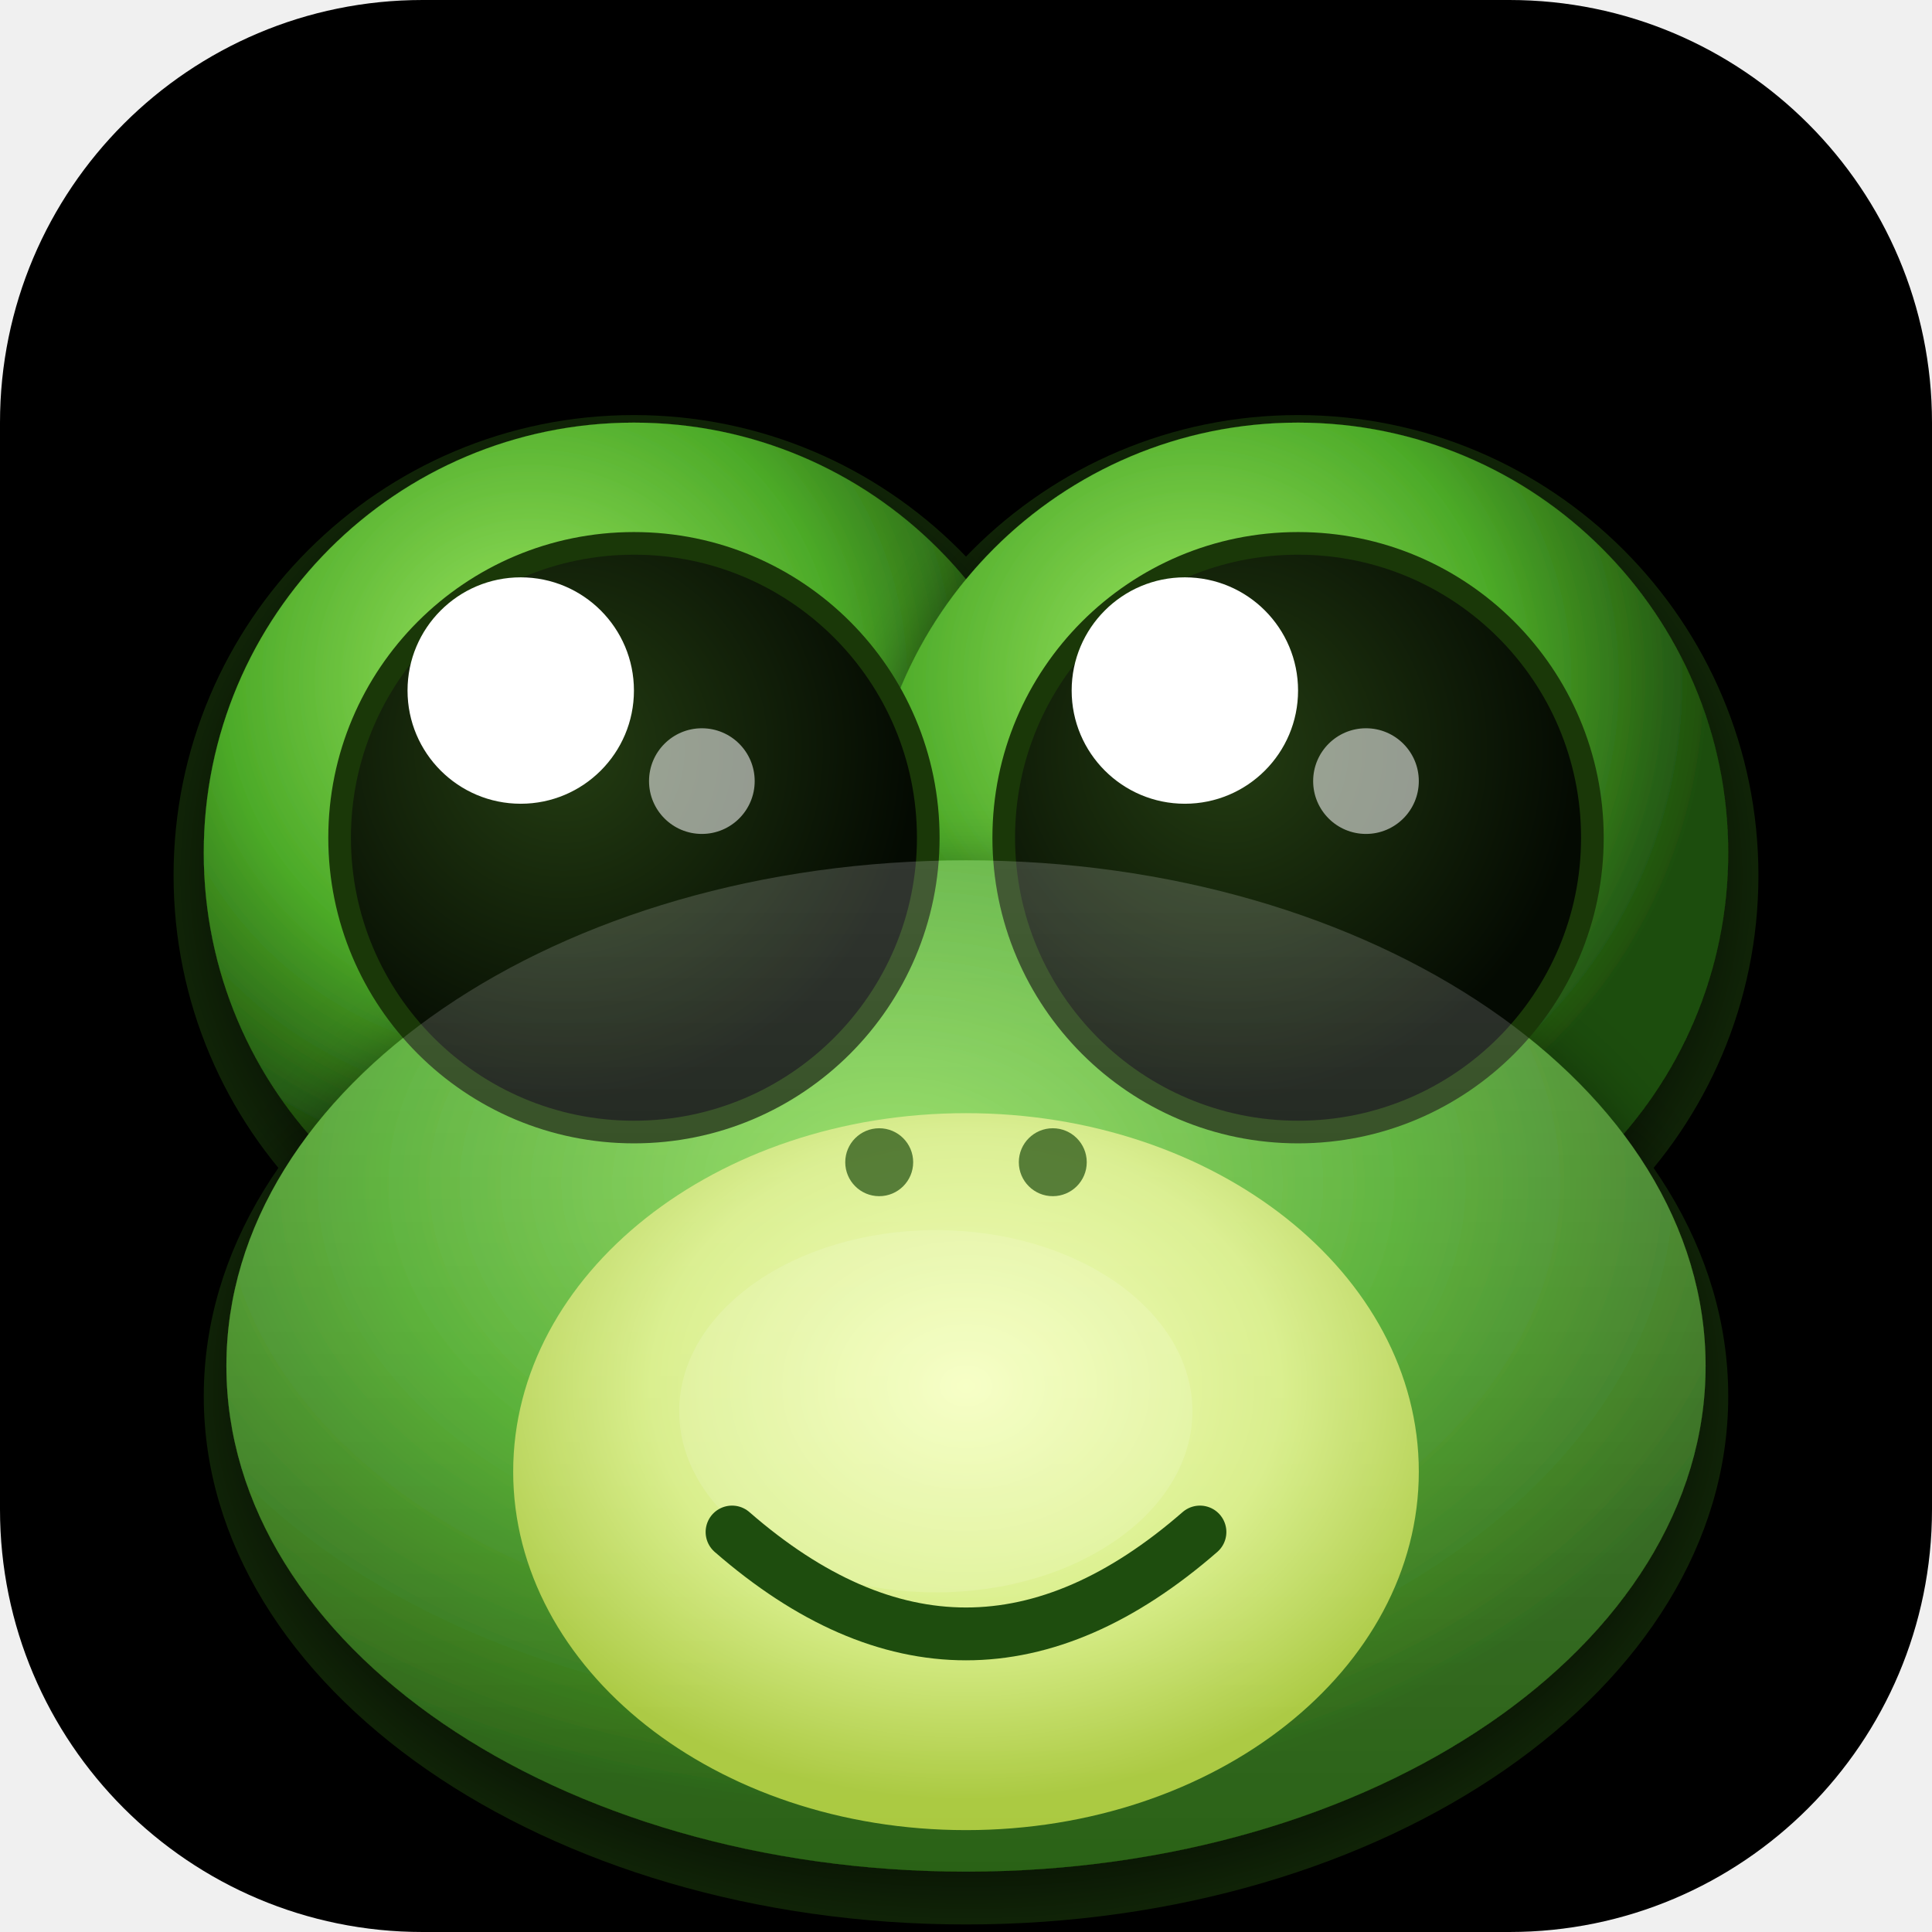
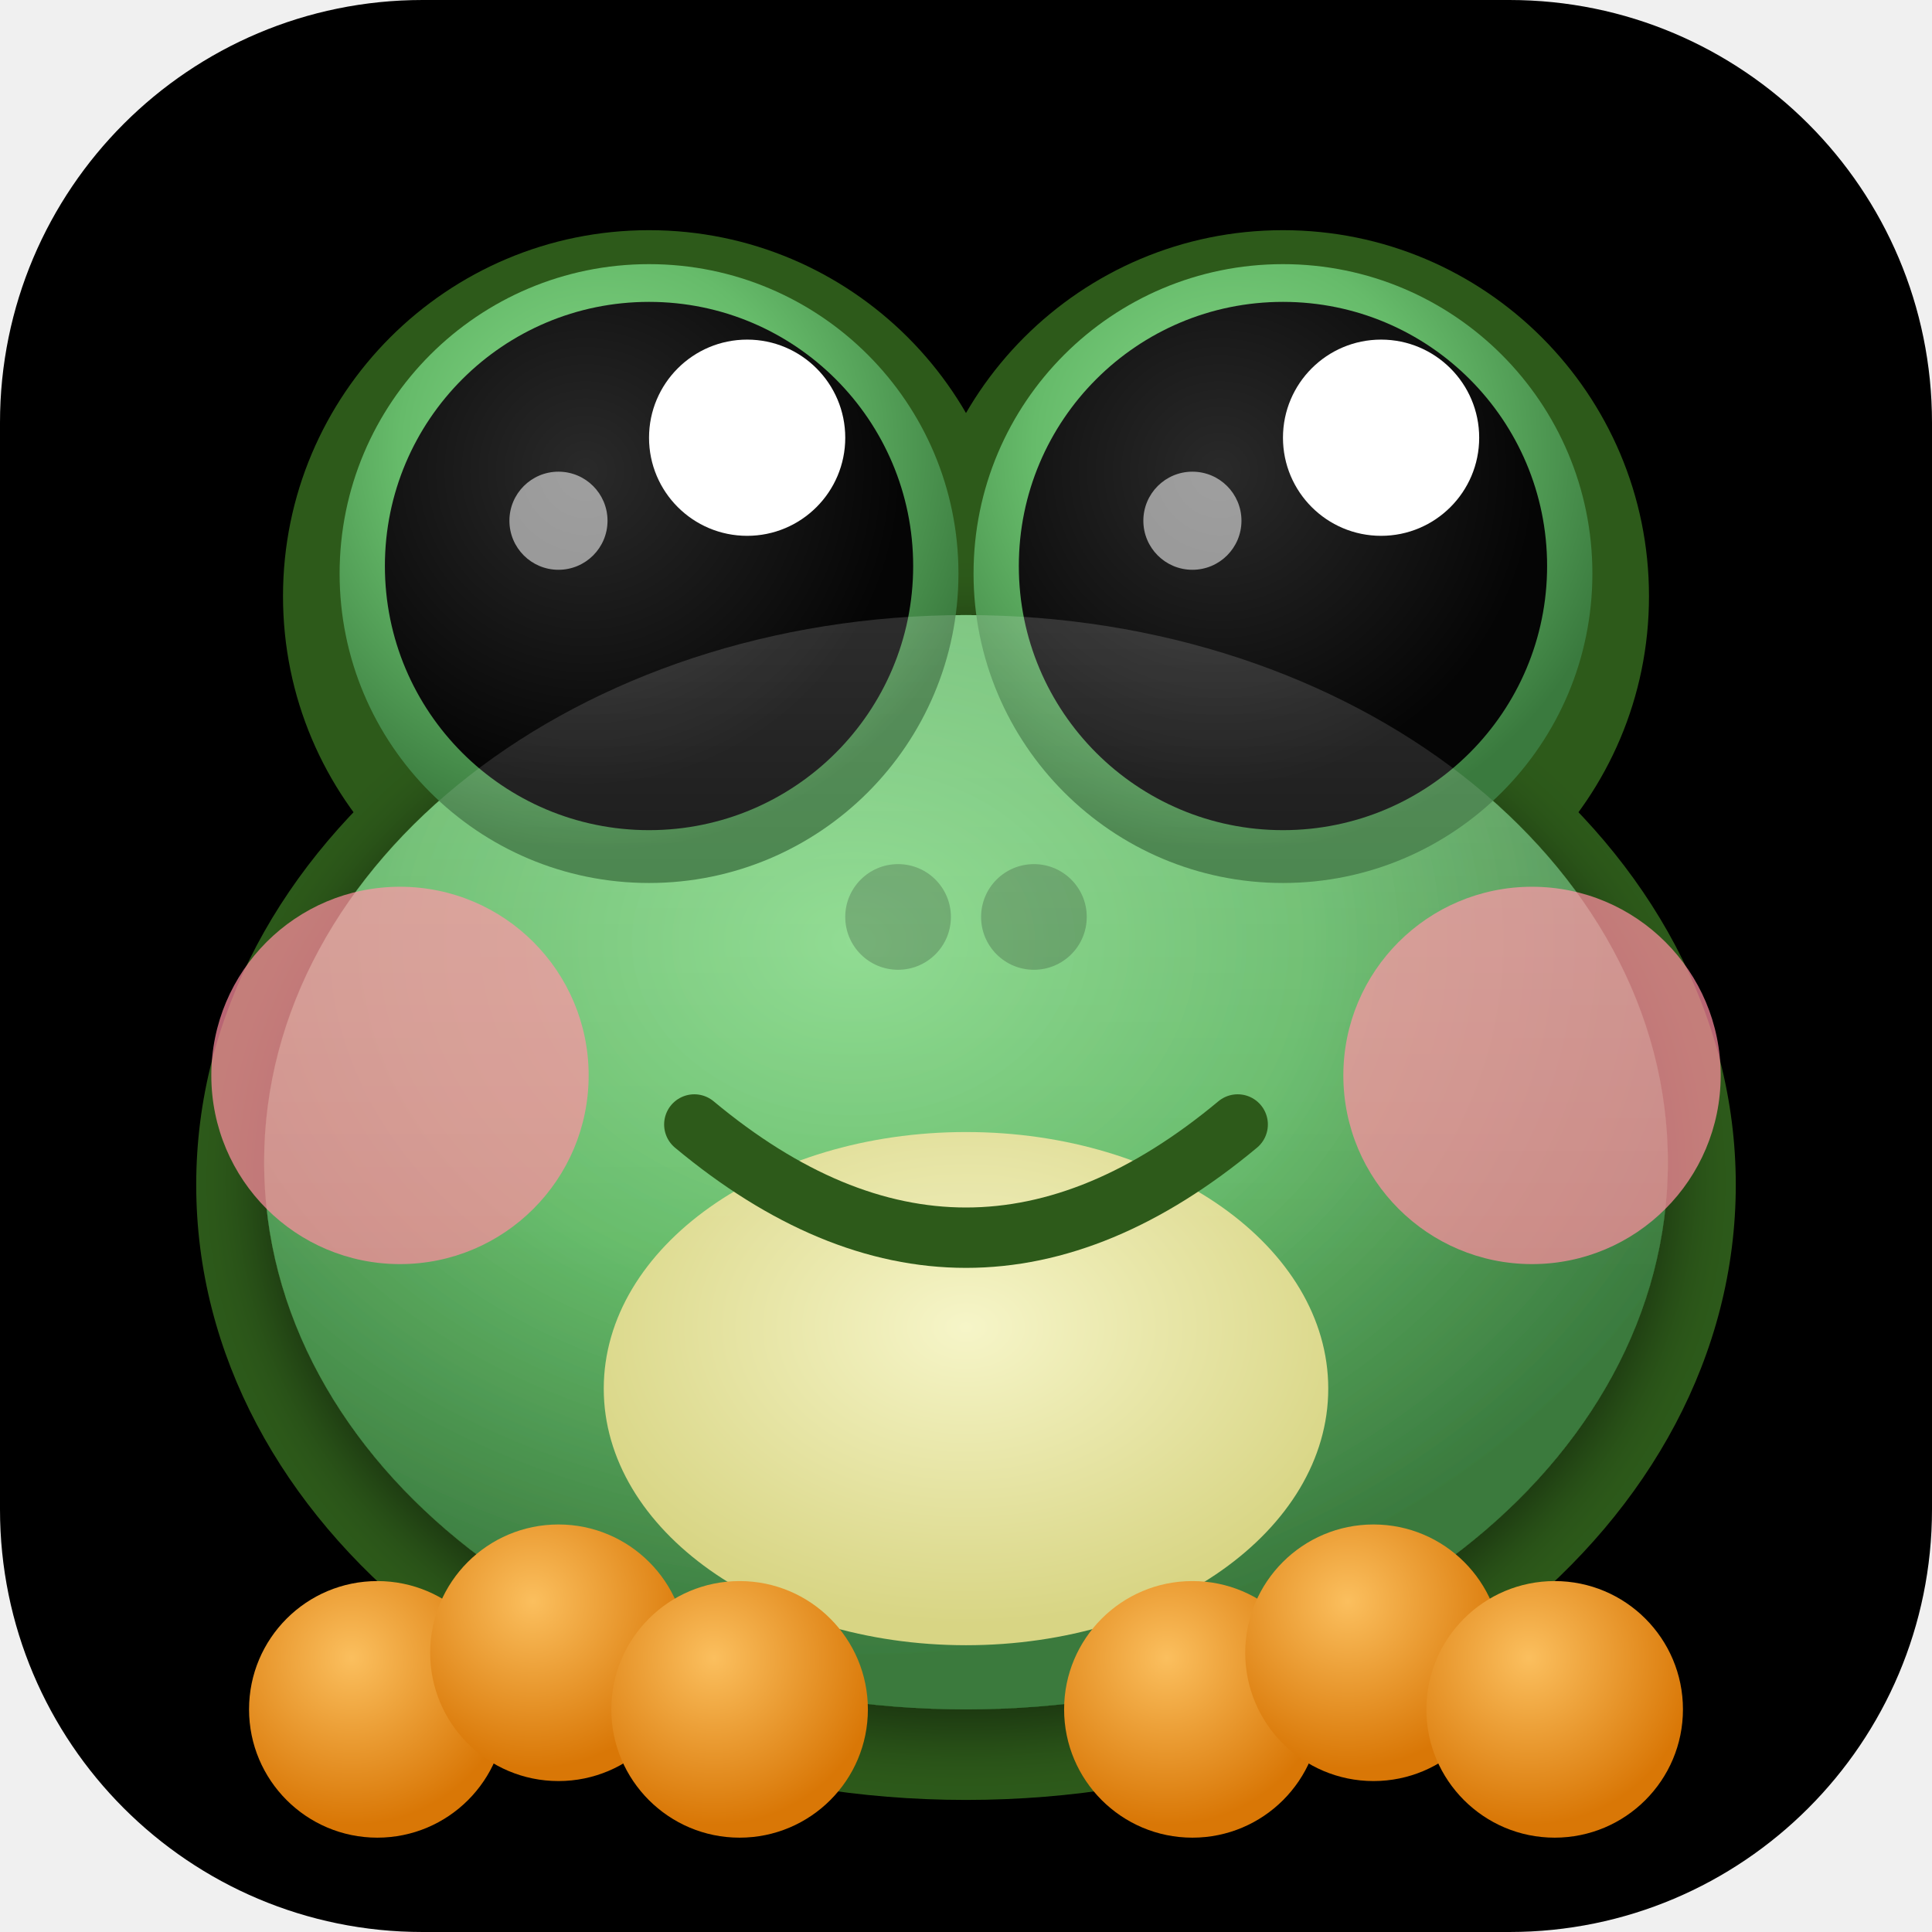
<svg xmlns="http://www.w3.org/2000/svg" viewBox="0 0 512 512">
  <defs>
-     <radialGradient id="bodyGrad" cx="45%" cy="32%" r="62%">
-       <stop offset="0%" stop-color="#8edc5a" />
-       <stop offset="55%" stop-color="#4caa28" />
-       <stop offset="100%" stop-color="#2a6212" />
+     <radialGradient id="bodyG" cx="42%" cy="30%" r="65%">
+       <stop offset="0%" stop-color="#88d98a" />
+       <stop offset="50%" stop-color="#66BB6A" />
+       <stop offset="100%" stop-color="#3a7a3e" />
    </radialGradient>
-     <radialGradient id="eyeGrad" cx="38%" cy="30%" r="60%">
-       <stop offset="0%" stop-color="#9ee862" />
-       <stop offset="60%" stop-color="#4caa28" />
-       <stop offset="100%" stop-color="#1e4d0e" />
+     <radialGradient id="bellyG" cx="50%" cy="38%" r="58%">
+       <stop offset="0%" stop-color="#f6f5c8" />
+       <stop offset="100%" stop-color="#d8d584" />
    </radialGradient>
-     <radialGradient id="pupilGrad" cx="38%" cy="35%" r="60%">
-       <stop offset="0%" stop-color="#243d12" />
-       <stop offset="100%" stop-color="#040a02" />
+     <radialGradient id="pupilG" cx="38%" cy="32%" r="60%">
+       <stop offset="0%" stop-color="#2a2a2a" />
+       <stop offset="100%" stop-color="#050505" />
    </radialGradient>
-     <radialGradient id="bellyGrad" cx="50%" cy="38%" r="58%">
-       <stop offset="0%" stop-color="#f4ffb8" />
-       <stop offset="60%" stop-color="#d6ed84" />
-       <stop offset="100%" stop-color="#aac940" />
+     <radialGradient id="toeG" cx="40%" cy="30%" r="65%">
+       <stop offset="0%" stop-color="#fbbf5e" />
+       <stop offset="100%" stop-color="#d97706" />
    </radialGradient>
-     <linearGradient id="rimLight" x1="0" y1="0" x2="0" y2="1">
-       <stop offset="0%" stop-color="#ffffff" stop-opacity="0.18" />
-       <stop offset="100%" stop-color="#ffffff" stop-opacity="0" />
+     <linearGradient id="rimG" x1="0" y1="0" x2="0" y2="1">
+       <stop offset="0%" stop-color="#fff" stop-opacity="0.16" />
+       <stop offset="60%" stop-color="#fff" stop-opacity="0" />
    </linearGradient>
-     <filter id="dropshadow" x="-20%" y="-20%" width="140%" height="140%">
-       <feDropShadow dx="0" dy="6" stdDeviation="10" flood-color="#000000" flood-opacity="0.55" />
+     <filter id="sh" x="-15%" y="-15%" width="130%" height="130%">
+       <feDropShadow dx="0" dy="5" stdDeviation="9" flood-color="#000" flood-opacity="0.5" />
    </filter>
-     <filter id="eyeGlow" x="-30%" y="-30%" width="160%" height="160%">
-       <feGaussianBlur stdDeviation="3" result="blur" />
-       <feMerge>
-         <feMergeNode in="blur" />
-         <feMergeNode in="SourceGraphic" />
-       </feMerge>
-     </filter>
-     <clipPath id="bgClip">
+     <clipPath id="bg">
      <rect width="512" height="512" rx="112" />
    </clipPath>
  </defs>
-   <rect width="512" height="512" rx="112" fill="#000000" />
-   <g clip-path="url(#bgClip)">
-     <circle cx="168" cy="232" r="122" fill="#122808" />
-     <circle cx="344" cy="232" r="122" fill="#122808" />
-     <ellipse cx="256" cy="370" rx="202" ry="140" fill="#122808" />
-     <circle cx="168" cy="226" r="114" fill="url(#eyeGrad)" filter="url(#dropshadow)" />
-     <circle cx="344" cy="226" r="114" fill="url(#eyeGrad)" filter="url(#dropshadow)" />
-     <ellipse cx="256" cy="362" rx="196" ry="134" fill="url(#bodyGrad)" filter="url(#dropshadow)" />
-     <ellipse cx="256" cy="390" rx="120" ry="95" fill="url(#bellyGrad)" />
-     <ellipse cx="248" cy="374" rx="68" ry="48" fill="#ffffff" opacity="0.13" />
-     <circle cx="168" cy="222" r="78" fill="url(#pupilGrad)" />
-     <circle cx="344" cy="222" r="78" fill="url(#pupilGrad)" />
-     <circle cx="168" cy="222" r="78" fill="none" stroke="#1a3808" stroke-width="6" />
-     <circle cx="344" cy="222" r="78" fill="none" stroke="#1a3808" stroke-width="6" />
-     <circle cx="138" cy="183" r="30" fill="#ffffff" />
-     <circle cx="314" cy="183" r="30" fill="#ffffff" />
-     <circle cx="186" cy="207" r="14" fill="#ffffff" opacity="0.55" />
-     <circle cx="362" cy="207" r="14" fill="#ffffff" opacity="0.55" />
-     <ellipse cx="256" cy="362" rx="196" ry="134" fill="url(#rimLight)" />
-     <path d="M194,406 Q256,460 318,406" stroke="#1e4d0e" stroke-width="14" fill="none" stroke-linecap="round" stroke-linejoin="round" />
-     <circle cx="233" cy="308" r="9" fill="#1e4d0e" opacity="0.7" />
-     <circle cx="279" cy="308" r="9" fill="#1e4d0e" opacity="0.7" />
+   <rect width="512" height="512" rx="112" fill="#000" />
+   <g clip-path="url(#bg)">
+     <ellipse cx="256" cy="314" rx="204" ry="163" fill="#2D5A1A" />
+     <circle cx="172" cy="158" r="97" fill="#2D5A1A" />
+     <circle cx="340" cy="158" r="97" fill="#2D5A1A" />
+     <ellipse cx="256" cy="308" rx="186" ry="145" fill="url(#bodyG)" filter="url(#sh)" />
+     <circle cx="172" cy="152" r="82" fill="url(#bodyG)" />
+     <circle cx="340" cy="152" r="82" fill="url(#bodyG)" />
+     <ellipse cx="256" cy="368" rx="96" ry="68" fill="url(#bellyG)" />
+     <circle cx="100" cy="453" r="34" fill="url(#toeG)" />
+     <circle cx="148" cy="438" r="34" fill="url(#toeG)" />
+     <circle cx="196" cy="453" r="34" fill="url(#toeG)" />
+     <circle cx="316" cy="453" r="34" fill="url(#toeG)" />
+     <circle cx="364" cy="438" r="34" fill="url(#toeG)" />
+     <circle cx="412" cy="453" r="34" fill="url(#toeG)" />
+     <circle cx="172" cy="150" r="70" fill="url(#pupilG)" />
+     <circle cx="340" cy="150" r="70" fill="url(#pupilG)" />
+     <circle cx="198" cy="116" r="26" fill="#fff" />
+     <circle cx="366" cy="116" r="26" fill="#fff" />
+     <circle cx="148" cy="138" r="13" fill="#fff" opacity="0.55" />
+     <circle cx="316" cy="138" r="13" fill="#fff" opacity="0.55" />
+     <circle cx="106" cy="285" r="50" fill="rgba(255,140,160,0.72)" />
+     <circle cx="406" cy="285" r="50" fill="rgba(255,140,160,0.72)" />
+     <circle cx="238" cy="243" r="14" fill="rgba(0,0,0,0.22)" />
+     <circle cx="274" cy="243" r="14" fill="rgba(0,0,0,0.22)" />
+     <ellipse cx="256" cy="308" rx="186" ry="145" fill="url(#rimG)" />
+     <path d="M184,298 Q256,358 328,298" stroke="#2D5A1A" stroke-width="16" fill="none" stroke-linecap="round" />
  </g>
</svg>
